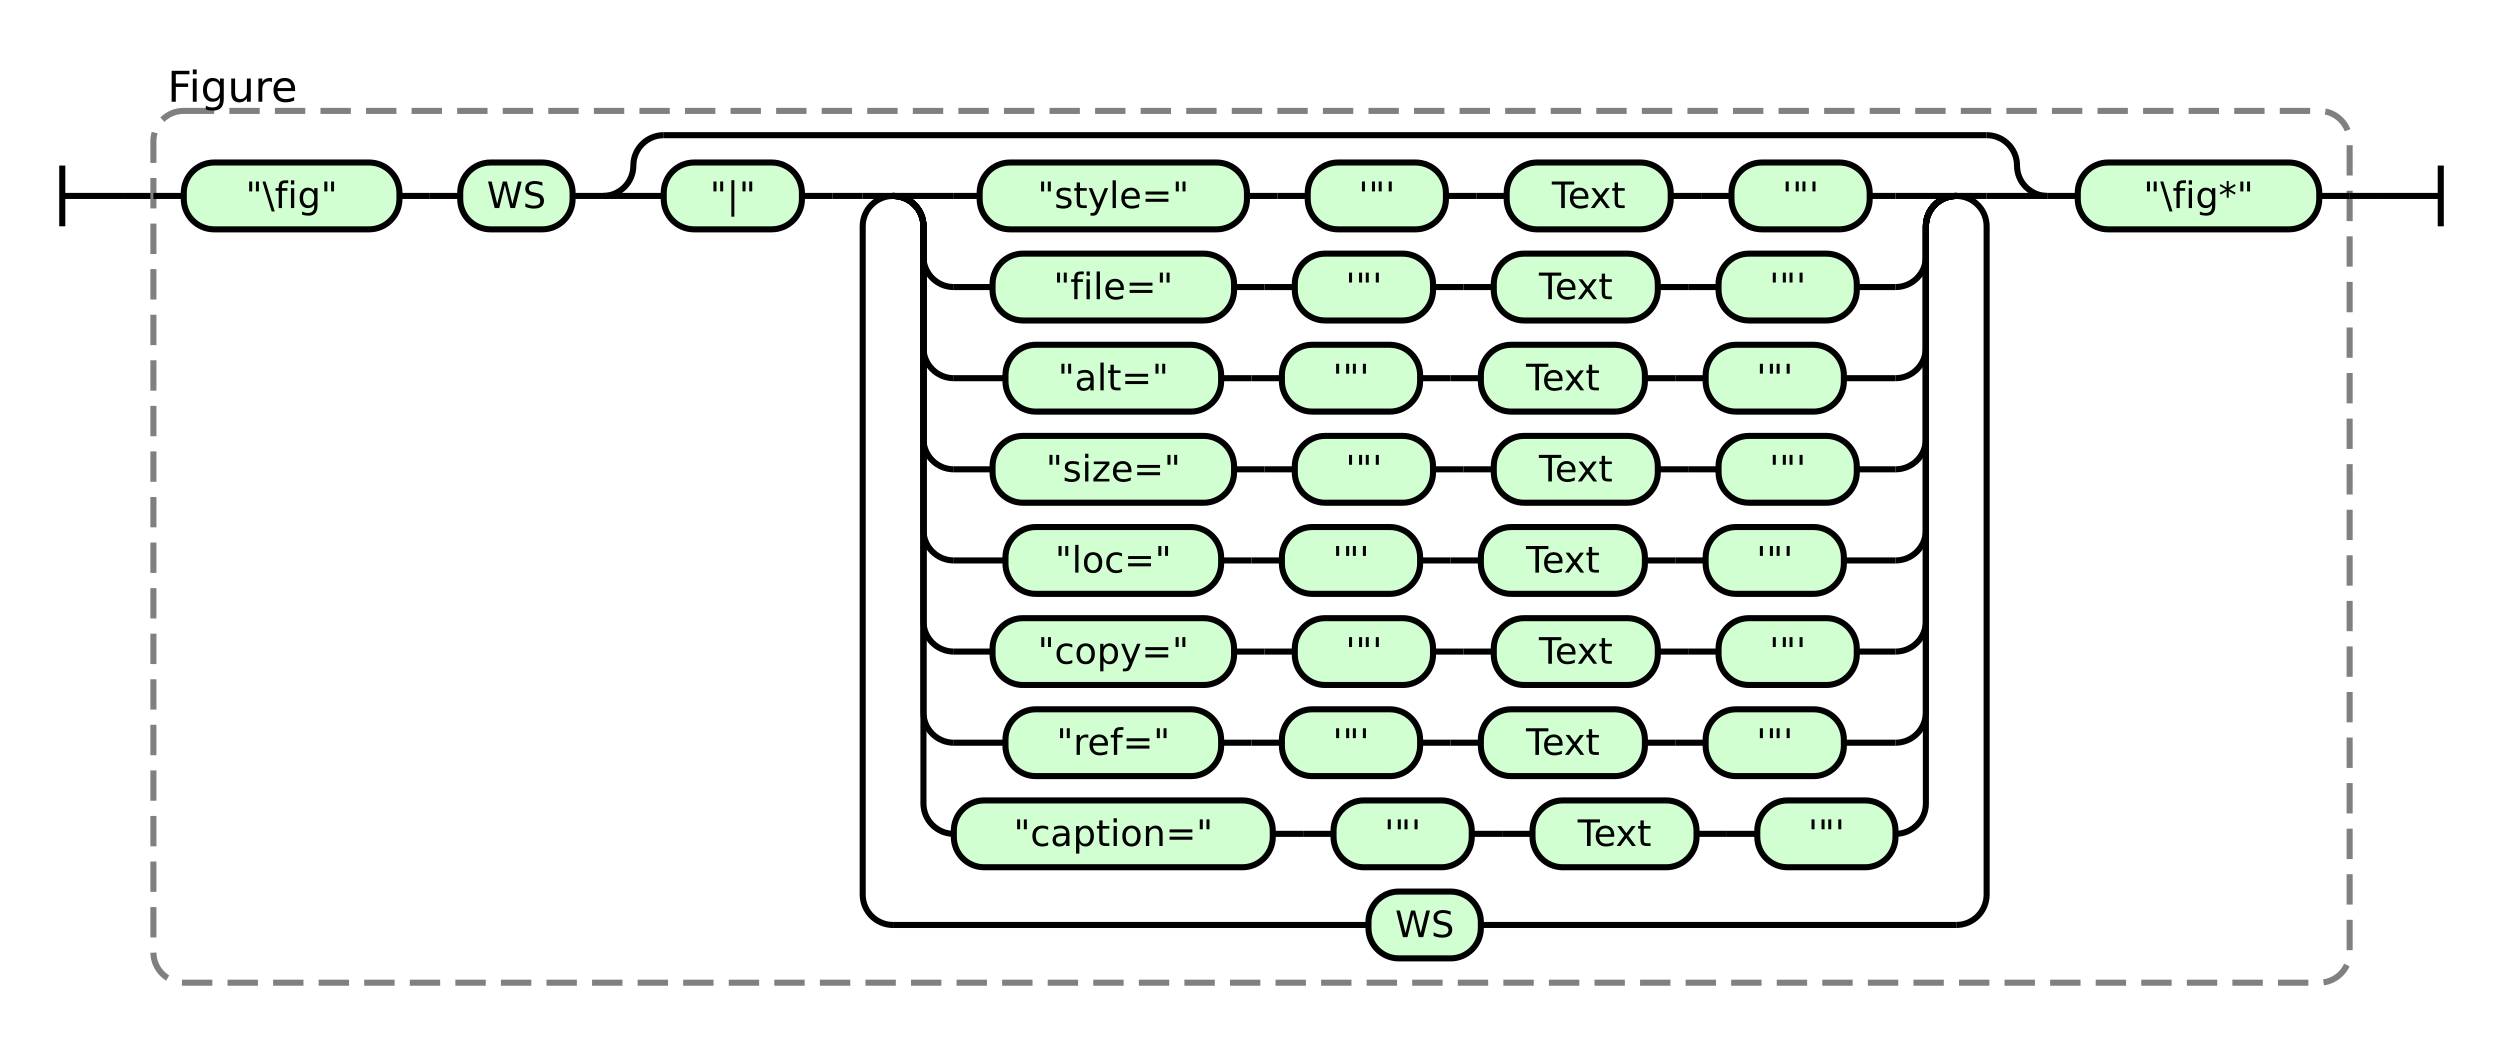
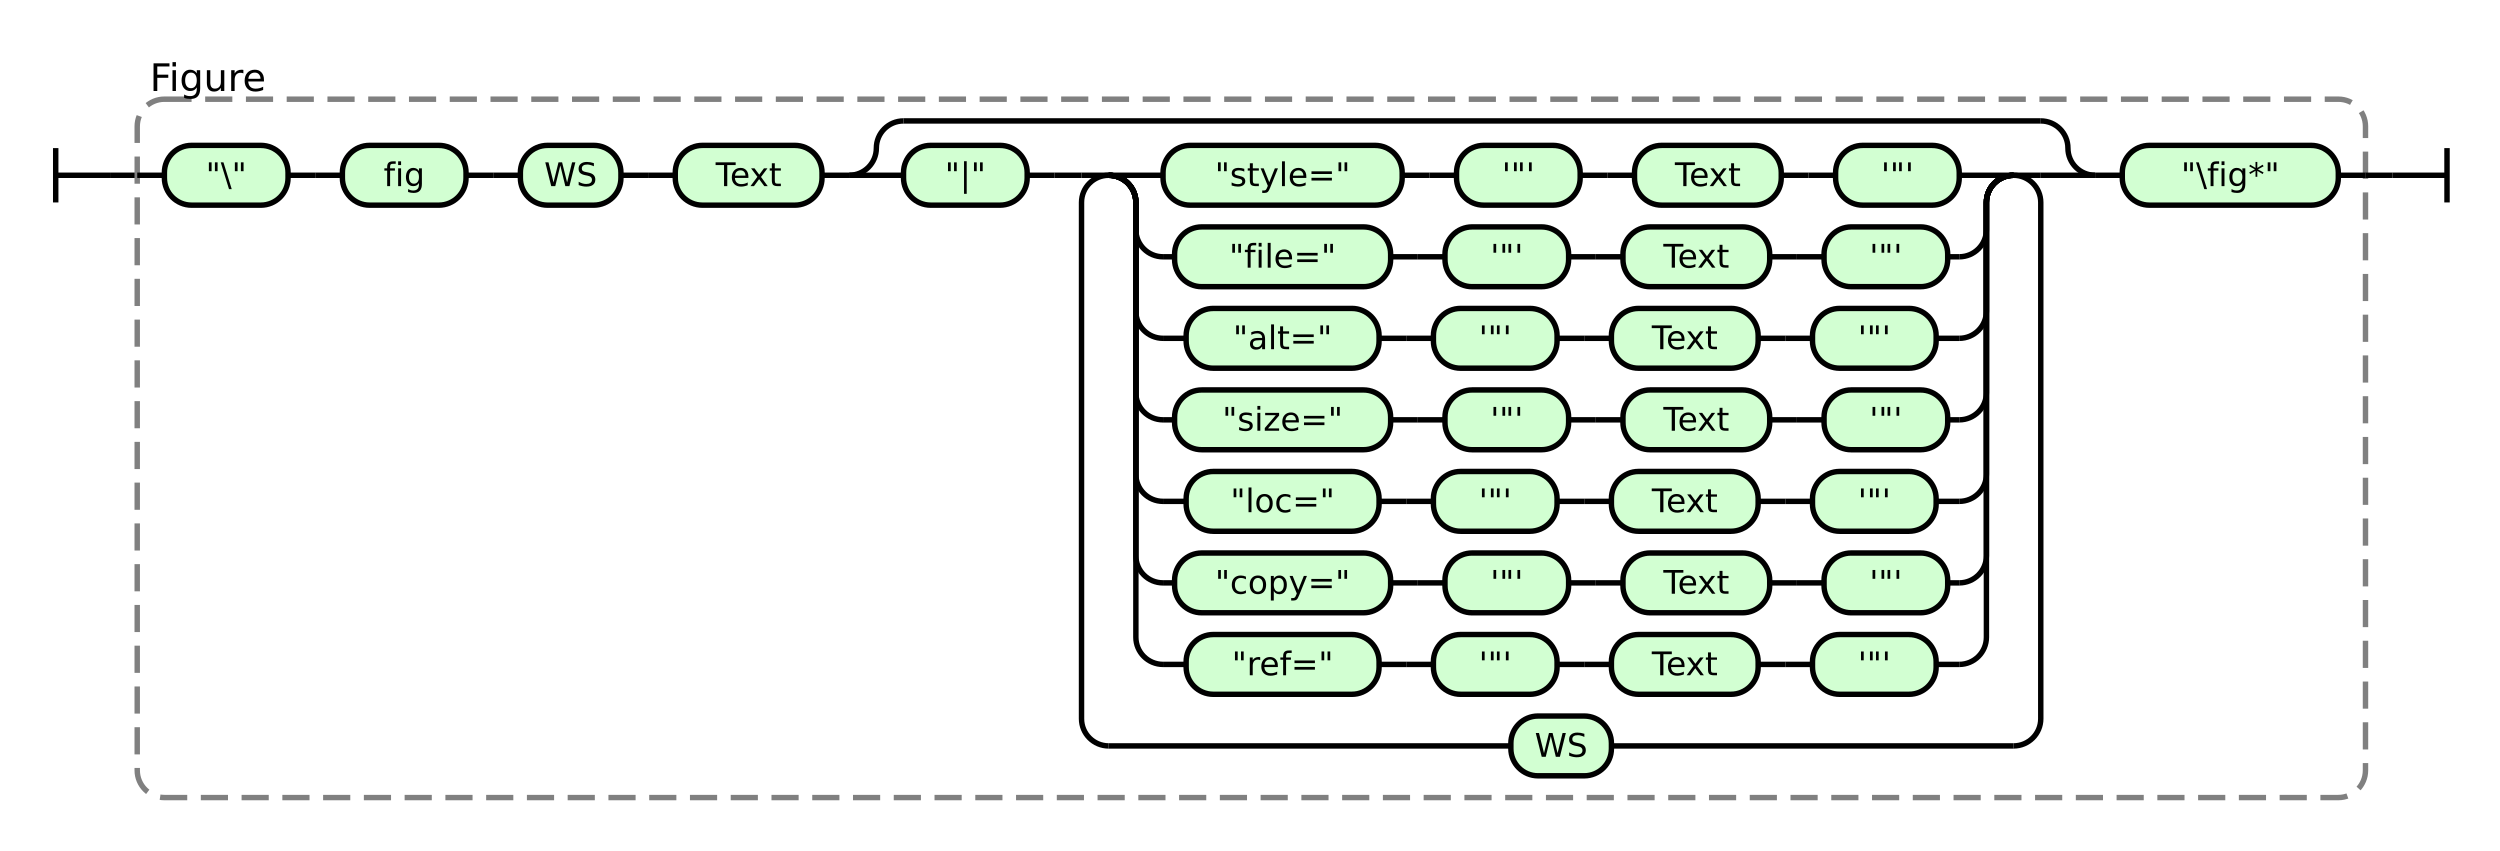
- <svg xmlns="http://www.w3.org/2000/svg" class="railroad-diagram" height="343" viewBox="0 0 823.0 343" width="823.0">
+ <svg xmlns="http://www.w3.org/2000/svg" class="railroad-diagram" height="313" viewBox="0 0 920.0 313" width="920.0">
  <g transform="translate(.5 .5)">
    <style>/*  */
    svg.railroad-diagram {
        background-color:hsl(30,20%,95%);
    }
    svg.railroad-diagram path {
        stroke-width: 2;
        stroke: black;
        fill: none;
    }
    svg.railroad-diagram text {
        font-size: 12px;
        text-anchor: middle;
        font-family: DejaVu Sans;
    }
    svg.railroad-diagram text.label {
        text-anchor:start;
    }
    svg.railroad-diagram text.comment {
        font-family: DejaVu Sans;
        font-size: 14px;
    }
    svg.railroad-diagram rect{
        stroke-width: 2;
        stroke:black;
        fill: rgb(210, 255, 210);
    }
    svg.railroad-diagram rect.group-box {
        stroke: gray;
        stroke-dasharray: 10 5;
        fill: none;
    }
    .terminal {
        font-family: DejaVu Sans;
    }

/*  */
</style>
    <g>
      <path d="M 20 54 v 20 m 0 -10 h 20" />
    </g>
    <path d="M 40 64 h 10" />
    <g>
      <path d="M 50 64 h 0.0" />
-       <path d="M 773.0 64 h 0.0" />
-       <rect class="group-box" height="287" rx="10" ry="10" width="723.0" x="50.0" y="36" />
+       <path d="M 870.0 64 h 0.0" />
+       <rect class="group-box" height="257" rx="10" ry="10" width="820.0" x="50.0" y="36" />
      <g>
        <path d="M 50.0 64 h 10.0" />
-         <path d="M 763.0 64 h 10.0" />
+         <path d="M 860.0 64 h 10.0" />
+         <g>
+           <path d="M 60.0 64 h 0.0" />
+           <path d="M 171.0 64 h 0.0" />
+           <g class="terminal ">
+             <path d="M 60.0 64 h 0.0" />
+             <path d="M 105.5 64 h 0.0" />
+             <rect height="22" rx="10" ry="10" width="45.5" x="60.0" y="53" />
+             <text x="82.75" y="68">"\"</text>
+           </g>
+           <path d="M 105.5 64 h 10" />
+           <path d="M 115.5 64 h 10" />
+           <g class="terminal ">
+             <path d="M 125.5 64 h 0.0" />
+             <path d="M 171.0 64 h 0.0" />
+             <rect height="22" rx="10" ry="10" width="45.5" x="125.5" y="53" />
+             <text x="148.25" y="68">fig</text>
+           </g>
+         </g>
+         <path d="M 171.0 64 h 10" />
+         <path d="M 181.0 64 h 10" />
        <g class="terminal ">
-           <path d="M 60.0 64 h 0.0" />
-           <path d="M 131.0 64 h 0.0" />
-           <rect height="22" rx="10" ry="10" width="71.0" x="60.0" y="53" />
-           <text x="95.5" y="68">"\fig"</text>
+           <path d="M 191.0 64 h 0.0" />
+           <path d="M 228.0 64 h 0.0" />
+           <rect height="22" rx="10" ry="10" width="37.0" x="191.0" y="53" />
+           <text x="209.5" y="68">WS</text>
        </g>
-         <path d="M 131.0 64 h 10" />
-         <path d="M 141.0 64 h 10" />
+         <path d="M 228.0 64 h 10" />
+         <path d="M 238.0 64 h 10" />
        <g class="terminal ">
-           <path d="M 151.0 64 h 0.0" />
-           <path d="M 188.0 64 h 0.0" />
-           <rect height="22" rx="10" ry="10" width="37.0" x="151.0" y="53" />
-           <text x="169.5" y="68">WS</text>
+           <path d="M 248.0 64 h 0.0" />
+           <path d="M 302.0 64 h 0.0" />
+           <rect height="22" rx="10" ry="10" width="54.0" x="248.0" y="53" />
+           <text x="275.0" y="68">Text</text>
        </g>
-         <path d="M 188.0 64 h 10" />
+         <path d="M 302.0 64 h 10" />
        <g>
-           <path d="M 198.0 64 h 0.0" />
-           <path d="M 673.5 64 h 0.0" />
-           <path d="M 198.0 64 a 10 10 0 0 0 10 -10 v 0 a 10 10 0 0 1 10 -10" />
+           <path d="M 312.0 64 h 0.0" />
+           <path d="M 770.5 64 h 0.0" />
+           <path d="M 312.0 64 a 10 10 0 0 0 10 -10 v 0 a 10 10 0 0 1 10 -10" />
          <g>
-             <path d="M 218.0 44 h 435.5" />
+             <path d="M 332.0 44 h 418.5" />
          </g>
-           <path d="M 653.5 44 a 10 10 0 0 1 10 10 v 0 a 10 10 0 0 0 10 10" />
-           <path d="M 198.0 64 h 20" />
+           <path d="M 750.5 44 a 10 10 0 0 1 10 10 v 0 a 10 10 0 0 0 10 10" />
+           <path d="M 312.0 64 h 20" />
          <g>
-             <path d="M 218.0 64 h 0.0" />
-             <path d="M 653.5 64 h 0.0" />
+             <path d="M 332.0 64 h 0.0" />
+             <path d="M 750.5 64 h 0.0" />
            <g class="terminal ">
-               <path d="M 218.0 64 h 0.0" />
-               <path d="M 263.5 64 h 0.0" />
-               <rect height="22" rx="10" ry="10" width="45.5" x="218.0" y="53" />
-               <text x="240.75" y="68">"|"</text>
+               <path d="M 332.0 64 h 0.0" />
+               <path d="M 377.5 64 h 0.0" />
+               <rect height="22" rx="10" ry="10" width="45.5" x="332.0" y="53" />
+               <text x="354.75" y="68">"|"</text>
            </g>
-             <path d="M 263.5 64 h 10" />
-             <path d="M 273.5 64 h 10" />
+             <path d="M 377.5 64 h 10" />
+             <path d="M 387.5 64 h 10" />
            <g>
-               <path d="M 283.5 64 h 0.0" />
-               <path d="M 653.5 64 h 0.0" />
-               <path d="M 283.5 64 h 10" />
+               <path d="M 397.5 64 h 0.0" />
+               <path d="M 750.5 64 h 0.0" />
+               <path d="M 397.5 64 h 10" />
              <g>
-                 <path d="M 293.5 64 h 0.0" />
-                 <path d="M 643.5 64 h 0.0" />
-                 <path d="M 293.5 64 h 20" />
-                 <g>
-                   <path d="M 313.5 64 h 8.5" />
-                   <path d="M 615.0 64 h 8.5" />
-                   <g class="terminal ">
-                     <path d="M 322.0 64 h 0.0" />
-                     <path d="M 410.0 64 h 0.0" />
-                     <rect height="22" rx="10" ry="10" width="88.0" x="322.0" y="53" />
-                     <text x="366.0" y="68">"style="</text>
-                   </g>
-                   <path d="M 410.0 64 h 10" />
-                   <path d="M 420.0 64 h 10" />
-                   <g class="terminal ">
-                     <path d="M 430.0 64 h 0.0" />
-                     <path d="M 475.5 64 h 0.0" />
-                     <rect height="22" rx="10" ry="10" width="45.5" x="430.0" y="53" />
-                     <text x="452.75" y="68">'"'</text>
-                   </g>
-                   <path d="M 475.5 64 h 10" />
-                   <path d="M 485.5 64 h 10" />
-                   <g class="terminal ">
-                     <path d="M 495.5 64 h 0.0" />
-                     <path d="M 549.5 64 h 0.0" />
-                     <rect height="22" rx="10" ry="10" width="54.0" x="495.5" y="53" />
-                     <text x="522.5" y="68">Text</text>
-                   </g>
-                   <path d="M 549.5 64 h 10" />
-                   <path d="M 559.5 64 h 10" />
-                   <g class="terminal ">
-                     <path d="M 569.5 64 h 0.0" />
-                     <path d="M 615.0 64 h 0.0" />
-                     <rect height="22" rx="10" ry="10" width="45.5" x="569.5" y="53" />
-                     <text x="592.25" y="68">'"'</text>
-                   </g>
-                 </g>
-                 <path d="M 623.5 64 h 20" />
-                 <path d="M 293.5 64 a 10 10 0 0 1 10 10 v 10 a 10 10 0 0 0 10 10" />
-                 <g>
-                   <path d="M 313.5 94 h 12.75" />
-                   <path d="M 610.75 94 h 12.75" />
-                   <g class="terminal ">
-                     <path d="M 326.25 94 h 0.0" />
-                     <path d="M 405.75 94 h 0.0" />
-                     <rect height="22" rx="10" ry="10" width="79.5" x="326.25" y="83" />
-                     <text x="366.0" y="98">"file="</text>
-                   </g>
-                   <path d="M 405.75 94 h 10" />
-                   <path d="M 415.75 94 h 10" />
-                   <g class="terminal ">
-                     <path d="M 425.75 94 h 0.0" />
-                     <path d="M 471.25 94 h 0.0" />
-                     <rect height="22" rx="10" ry="10" width="45.5" x="425.75" y="83" />
-                     <text x="448.5" y="98">'"'</text>
-                   </g>
-                   <path d="M 471.25 94 h 10" />
-                   <path d="M 481.25 94 h 10" />
-                   <g class="terminal ">
-                     <path d="M 491.25 94 h 0.0" />
-                     <path d="M 545.25 94 h 0.0" />
-                     <rect height="22" rx="10" ry="10" width="54.0" x="491.25" y="83" />
-                     <text x="518.25" y="98">Text</text>
-                   </g>
-                   <path d="M 545.25 94 h 10" />
-                   <path d="M 555.25 94 h 10" />
-                   <g class="terminal ">
-                     <path d="M 565.25 94 h 0.0" />
-                     <path d="M 610.75 94 h 0.0" />
-                     <rect height="22" rx="10" ry="10" width="45.5" x="565.25" y="83" />
-                     <text x="588.0" y="98">'"'</text>
-                   </g>
-                 </g>
-                 <path d="M 623.5 94 a 10 10 0 0 0 10 -10 v -10 a 10 10 0 0 1 10 -10" />
-                 <path d="M 293.5 64 a 10 10 0 0 1 10 10 v 40 a 10 10 0 0 0 10 10" />
-                 <g>
-                   <path d="M 313.5 124 h 17.0" />
-                   <path d="M 606.5 124 h 17.0" />
+                 <path d="M 407.5 64 h 0.0" />
+                 <path d="M 740.5 64 h 0.0" />
+                 <path d="M 407.5 64 h 20" />
+                 <g>
+                   <path d="M 427.5 64 h 0.0" />
+                   <path d="M 720.5 64 h 0.0" />
+                   <g class="terminal ">
+                     <path d="M 427.5 64 h 0.0" />
+                     <path d="M 515.5 64 h 0.0" />
+                     <rect height="22" rx="10" ry="10" width="88.0" x="427.5" y="53" />
+                     <text x="471.5" y="68">"style="</text>
+                   </g>
+                   <path d="M 515.5 64 h 10" />
+                   <path d="M 525.5 64 h 10" />
+                   <g class="terminal ">
+                     <path d="M 535.5 64 h 0.0" />
+                     <path d="M 581.0 64 h 0.0" />
+                     <rect height="22" rx="10" ry="10" width="45.5" x="535.5" y="53" />
+                     <text x="558.25" y="68">'"'</text>
+                   </g>
+                   <path d="M 581.0 64 h 10" />
+                   <path d="M 591.0 64 h 10" />
+                   <g class="terminal ">
+                     <path d="M 601.0 64 h 0.0" />
+                     <path d="M 655.0 64 h 0.0" />
+                     <rect height="22" rx="10" ry="10" width="54.0" x="601.0" y="53" />
+                     <text x="628.0" y="68">Text</text>
+                   </g>
+                   <path d="M 655.0 64 h 10" />
+                   <path d="M 665.0 64 h 10" />
+                   <g class="terminal ">
+                     <path d="M 675.0 64 h 0.0" />
+                     <path d="M 720.5 64 h 0.0" />
+                     <rect height="22" rx="10" ry="10" width="45.5" x="675.0" y="53" />
+                     <text x="697.75" y="68">'"'</text>
+                   </g>
+                 </g>
+                 <path d="M 720.5 64 h 20" />
+                 <path d="M 407.5 64 a 10 10 0 0 1 10 10 v 10 a 10 10 0 0 0 10 10" />
+                 <g>
+                   <path d="M 427.5 94 h 4.25" />
+                   <path d="M 716.25 94 h 4.25" />
+                   <g class="terminal ">
+                     <path d="M 431.75 94 h 0.0" />
+                     <path d="M 511.25 94 h 0.0" />
+                     <rect height="22" rx="10" ry="10" width="79.5" x="431.75" y="83" />
+                     <text x="471.5" y="98">"file="</text>
+                   </g>
+                   <path d="M 511.25 94 h 10" />
+                   <path d="M 521.25 94 h 10" />
+                   <g class="terminal ">
+                     <path d="M 531.25 94 h 0.0" />
+                     <path d="M 576.75 94 h 0.0" />
+                     <rect height="22" rx="10" ry="10" width="45.5" x="531.25" y="83" />
+                     <text x="554.0" y="98">'"'</text>
+                   </g>
+                   <path d="M 576.75 94 h 10" />
+                   <path d="M 586.75 94 h 10" />
+                   <g class="terminal ">
+                     <path d="M 596.75 94 h 0.0" />
+                     <path d="M 650.75 94 h 0.0" />
+                     <rect height="22" rx="10" ry="10" width="54.0" x="596.75" y="83" />
+                     <text x="623.75" y="98">Text</text>
+                   </g>
+                   <path d="M 650.75 94 h 10" />
+                   <path d="M 660.75 94 h 10" />
+                   <g class="terminal ">
+                     <path d="M 670.75 94 h 0.0" />
+                     <path d="M 716.25 94 h 0.0" />
+                     <rect height="22" rx="10" ry="10" width="45.5" x="670.75" y="83" />
+                     <text x="693.5" y="98">'"'</text>
+                   </g>
+                 </g>
+                 <path d="M 720.5 94 a 10 10 0 0 0 10 -10 v -10 a 10 10 0 0 1 10 -10" />
+                 <path d="M 407.5 64 a 10 10 0 0 1 10 10 v 40 a 10 10 0 0 0 10 10" />
+                 <g>
+                   <path d="M 427.5 124 h 8.5" />
+                   <path d="M 712.0 124 h 8.5" />
                  <g>
-                     <path d="M 330.5 124 h 0.0" />
-                     <path d="M 606.5 124 h 0.0" />
-                     <g class="terminal ">
-                       <path d="M 330.5 124 h 0.0" />
-                       <path d="M 401.5 124 h 0.0" />
-                       <rect height="22" rx="10" ry="10" width="71.0" x="330.5" y="113" />
-                       <text x="366.0" y="128">"alt="</text>
-                     </g>
-                     <path d="M 401.5 124 h 10" />
-                     <path d="M 411.5 124 h 10" />
-                     <g class="terminal ">
-                       <path d="M 421.5 124 h 0.0" />
-                       <path d="M 467.0 124 h 0.0" />
-                       <rect height="22" rx="10" ry="10" width="45.5" x="421.5" y="113" />
-                       <text x="444.25" y="128">'"'</text>
-                     </g>
-                     <path d="M 467.0 124 h 10" />
-                     <path d="M 477.0 124 h 10" />
-                     <g class="terminal ">
-                       <path d="M 487.0 124 h 0.0" />
-                       <path d="M 541.0 124 h 0.0" />
-                       <rect height="22" rx="10" ry="10" width="54.0" x="487.0" y="113" />
-                       <text x="514.0" y="128">Text</text>
-                     </g>
-                     <path d="M 541.0 124 h 10" />
-                     <path d="M 551.0 124 h 10" />
-                     <g class="terminal ">
-                       <path d="M 561.0 124 h 0.0" />
-                       <path d="M 606.5 124 h 0.0" />
-                       <rect height="22" rx="10" ry="10" width="45.5" x="561.0" y="113" />
-                       <text x="583.75" y="128">'"'</text>
-                     </g>
-                   </g>
-                 </g>
-                 <path d="M 623.5 124 a 10 10 0 0 0 10 -10 v -40 a 10 10 0 0 1 10 -10" />
-                 <path d="M 293.5 64 a 10 10 0 0 1 10 10 v 70 a 10 10 0 0 0 10 10" />
-                 <g>
-                   <path d="M 313.5 154 h 12.75" />
-                   <path d="M 610.75 154 h 12.75" />
+                     <path d="M 436.0 124 h 0.0" />
+                     <path d="M 712.0 124 h 0.0" />
+                     <g class="terminal ">
+                       <path d="M 436.0 124 h 0.0" />
+                       <path d="M 507.0 124 h 0.0" />
+                       <rect height="22" rx="10" ry="10" width="71.0" x="436.0" y="113" />
+                       <text x="471.5" y="128">"alt="</text>
+                     </g>
+                     <path d="M 507.0 124 h 10" />
+                     <path d="M 517.0 124 h 10" />
+                     <g class="terminal ">
+                       <path d="M 527.0 124 h 0.0" />
+                       <path d="M 572.5 124 h 0.0" />
+                       <rect height="22" rx="10" ry="10" width="45.5" x="527.0" y="113" />
+                       <text x="549.75" y="128">'"'</text>
+                     </g>
+                     <path d="M 572.5 124 h 10" />
+                     <path d="M 582.5 124 h 10" />
+                     <g class="terminal ">
+                       <path d="M 592.5 124 h 0.0" />
+                       <path d="M 646.5 124 h 0.0" />
+                       <rect height="22" rx="10" ry="10" width="54.0" x="592.5" y="113" />
+                       <text x="619.5" y="128">Text</text>
+                     </g>
+                     <path d="M 646.5 124 h 10" />
+                     <path d="M 656.5 124 h 10" />
+                     <g class="terminal ">
+                       <path d="M 666.5 124 h 0.0" />
+                       <path d="M 712.0 124 h 0.0" />
+                       <rect height="22" rx="10" ry="10" width="45.5" x="666.5" y="113" />
+                       <text x="689.25" y="128">'"'</text>
+                     </g>
+                   </g>
+                 </g>
+                 <path d="M 720.5 124 a 10 10 0 0 0 10 -10 v -40 a 10 10 0 0 1 10 -10" />
+                 <path d="M 407.5 64 a 10 10 0 0 1 10 10 v 70 a 10 10 0 0 0 10 10" />
+                 <g>
+                   <path d="M 427.5 154 h 4.25" />
+                   <path d="M 716.25 154 h 4.25" />
                  <g>
-                     <path d="M 326.25 154 h 0.0" />
-                     <path d="M 610.75 154 h 0.0" />
-                     <g class="terminal ">
-                       <path d="M 326.25 154 h 0.0" />
-                       <path d="M 405.75 154 h 0.0" />
-                       <rect height="22" rx="10" ry="10" width="79.5" x="326.25" y="143" />
-                       <text x="366.0" y="158">"size="</text>
-                     </g>
-                     <path d="M 405.75 154 h 10" />
-                     <path d="M 415.75 154 h 10" />
-                     <g class="terminal ">
-                       <path d="M 425.75 154 h 0.0" />
-                       <path d="M 471.25 154 h 0.0" />
-                       <rect height="22" rx="10" ry="10" width="45.5" x="425.75" y="143" />
-                       <text x="448.5" y="158">'"'</text>
-                     </g>
-                     <path d="M 471.25 154 h 10" />
-                     <path d="M 481.25 154 h 10" />
-                     <g class="terminal ">
-                       <path d="M 491.25 154 h 0.0" />
-                       <path d="M 545.25 154 h 0.0" />
-                       <rect height="22" rx="10" ry="10" width="54.0" x="491.25" y="143" />
-                       <text x="518.25" y="158">Text</text>
-                     </g>
-                     <path d="M 545.25 154 h 10" />
-                     <path d="M 555.25 154 h 10" />
-                     <g class="terminal ">
-                       <path d="M 565.25 154 h 0.0" />
-                       <path d="M 610.75 154 h 0.0" />
-                       <rect height="22" rx="10" ry="10" width="45.5" x="565.25" y="143" />
-                       <text x="588.0" y="158">'"'</text>
-                     </g>
-                   </g>
-                 </g>
-                 <path d="M 623.5 154 a 10 10 0 0 0 10 -10 v -70 a 10 10 0 0 1 10 -10" />
-                 <path d="M 293.5 64 a 10 10 0 0 1 10 10 v 100 a 10 10 0 0 0 10 10" />
-                 <g>
-                   <path d="M 313.5 184 h 17.0" />
-                   <path d="M 606.5 184 h 17.0" />
+                     <path d="M 431.75 154 h 0.0" />
+                     <path d="M 716.25 154 h 0.0" />
+                     <g class="terminal ">
+                       <path d="M 431.75 154 h 0.0" />
+                       <path d="M 511.25 154 h 0.0" />
+                       <rect height="22" rx="10" ry="10" width="79.5" x="431.75" y="143" />
+                       <text x="471.5" y="158">"size="</text>
+                     </g>
+                     <path d="M 511.25 154 h 10" />
+                     <path d="M 521.25 154 h 10" />
+                     <g class="terminal ">
+                       <path d="M 531.25 154 h 0.0" />
+                       <path d="M 576.75 154 h 0.0" />
+                       <rect height="22" rx="10" ry="10" width="45.5" x="531.25" y="143" />
+                       <text x="554.0" y="158">'"'</text>
+                     </g>
+                     <path d="M 576.75 154 h 10" />
+                     <path d="M 586.75 154 h 10" />
+                     <g class="terminal ">
+                       <path d="M 596.75 154 h 0.0" />
+                       <path d="M 650.75 154 h 0.0" />
+                       <rect height="22" rx="10" ry="10" width="54.0" x="596.75" y="143" />
+                       <text x="623.75" y="158">Text</text>
+                     </g>
+                     <path d="M 650.75 154 h 10" />
+                     <path d="M 660.75 154 h 10" />
+                     <g class="terminal ">
+                       <path d="M 670.75 154 h 0.0" />
+                       <path d="M 716.25 154 h 0.0" />
+                       <rect height="22" rx="10" ry="10" width="45.5" x="670.75" y="143" />
+                       <text x="693.5" y="158">'"'</text>
+                     </g>
+                   </g>
+                 </g>
+                 <path d="M 720.5 154 a 10 10 0 0 0 10 -10 v -70 a 10 10 0 0 1 10 -10" />
+                 <path d="M 407.5 64 a 10 10 0 0 1 10 10 v 100 a 10 10 0 0 0 10 10" />
+                 <g>
+                   <path d="M 427.5 184 h 8.5" />
+                   <path d="M 712.0 184 h 8.5" />
                  <g>
-                     <path d="M 330.5 184 h 0.0" />
-                     <path d="M 606.5 184 h 0.0" />
-                     <g class="terminal ">
-                       <path d="M 330.5 184 h 0.0" />
-                       <path d="M 401.5 184 h 0.0" />
-                       <rect height="22" rx="10" ry="10" width="71.0" x="330.5" y="173" />
-                       <text x="366.0" y="188">"loc="</text>
-                     </g>
-                     <path d="M 401.5 184 h 10" />
-                     <path d="M 411.5 184 h 10" />
-                     <g class="terminal ">
-                       <path d="M 421.5 184 h 0.0" />
-                       <path d="M 467.0 184 h 0.0" />
-                       <rect height="22" rx="10" ry="10" width="45.5" x="421.5" y="173" />
-                       <text x="444.25" y="188">'"'</text>
-                     </g>
-                     <path d="M 467.0 184 h 10" />
-                     <path d="M 477.0 184 h 10" />
-                     <g class="terminal ">
-                       <path d="M 487.0 184 h 0.0" />
-                       <path d="M 541.0 184 h 0.0" />
-                       <rect height="22" rx="10" ry="10" width="54.0" x="487.0" y="173" />
-                       <text x="514.0" y="188">Text</text>
-                     </g>
-                     <path d="M 541.0 184 h 10" />
-                     <path d="M 551.0 184 h 10" />
-                     <g class="terminal ">
-                       <path d="M 561.0 184 h 0.0" />
-                       <path d="M 606.5 184 h 0.0" />
-                       <rect height="22" rx="10" ry="10" width="45.5" x="561.0" y="173" />
-                       <text x="583.75" y="188">'"'</text>
-                     </g>
-                   </g>
-                 </g>
-                 <path d="M 623.5 184 a 10 10 0 0 0 10 -10 v -100 a 10 10 0 0 1 10 -10" />
-                 <path d="M 293.5 64 a 10 10 0 0 1 10 10 v 130 a 10 10 0 0 0 10 10" />
-                 <g>
-                   <path d="M 313.5 214 h 12.75" />
-                   <path d="M 610.75 214 h 12.75" />
+                     <path d="M 436.0 184 h 0.0" />
+                     <path d="M 712.0 184 h 0.0" />
+                     <g class="terminal ">
+                       <path d="M 436.0 184 h 0.0" />
+                       <path d="M 507.0 184 h 0.0" />
+                       <rect height="22" rx="10" ry="10" width="71.0" x="436.0" y="173" />
+                       <text x="471.5" y="188">"loc="</text>
+                     </g>
+                     <path d="M 507.0 184 h 10" />
+                     <path d="M 517.0 184 h 10" />
+                     <g class="terminal ">
+                       <path d="M 527.0 184 h 0.0" />
+                       <path d="M 572.5 184 h 0.0" />
+                       <rect height="22" rx="10" ry="10" width="45.5" x="527.0" y="173" />
+                       <text x="549.75" y="188">'"'</text>
+                     </g>
+                     <path d="M 572.5 184 h 10" />
+                     <path d="M 582.5 184 h 10" />
+                     <g class="terminal ">
+                       <path d="M 592.5 184 h 0.0" />
+                       <path d="M 646.5 184 h 0.0" />
+                       <rect height="22" rx="10" ry="10" width="54.0" x="592.5" y="173" />
+                       <text x="619.5" y="188">Text</text>
+                     </g>
+                     <path d="M 646.5 184 h 10" />
+                     <path d="M 656.5 184 h 10" />
+                     <g class="terminal ">
+                       <path d="M 666.5 184 h 0.0" />
+                       <path d="M 712.0 184 h 0.0" />
+                       <rect height="22" rx="10" ry="10" width="45.5" x="666.5" y="173" />
+                       <text x="689.25" y="188">'"'</text>
+                     </g>
+                   </g>
+                 </g>
+                 <path d="M 720.5 184 a 10 10 0 0 0 10 -10 v -100 a 10 10 0 0 1 10 -10" />
+                 <path d="M 407.5 64 a 10 10 0 0 1 10 10 v 130 a 10 10 0 0 0 10 10" />
+                 <g>
+                   <path d="M 427.5 214 h 4.25" />
+                   <path d="M 716.25 214 h 4.25" />
                  <g>
-                     <path d="M 326.25 214 h 0.0" />
-                     <path d="M 610.75 214 h 0.0" />
-                     <g class="terminal ">
-                       <path d="M 326.25 214 h 0.0" />
-                       <path d="M 405.75 214 h 0.0" />
-                       <rect height="22" rx="10" ry="10" width="79.5" x="326.25" y="203" />
-                       <text x="366.0" y="218">"copy="</text>
-                     </g>
-                     <path d="M 405.75 214 h 10" />
-                     <path d="M 415.75 214 h 10" />
-                     <g class="terminal ">
-                       <path d="M 425.75 214 h 0.0" />
-                       <path d="M 471.25 214 h 0.0" />
-                       <rect height="22" rx="10" ry="10" width="45.5" x="425.75" y="203" />
-                       <text x="448.5" y="218">'"'</text>
-                     </g>
-                     <path d="M 471.25 214 h 10" />
-                     <path d="M 481.25 214 h 10" />
-                     <g class="terminal ">
-                       <path d="M 491.25 214 h 0.0" />
-                       <path d="M 545.25 214 h 0.0" />
-                       <rect height="22" rx="10" ry="10" width="54.0" x="491.25" y="203" />
-                       <text x="518.25" y="218">Text</text>
-                     </g>
-                     <path d="M 545.25 214 h 10" />
-                     <path d="M 555.25 214 h 10" />
-                     <g class="terminal ">
-                       <path d="M 565.25 214 h 0.0" />
-                       <path d="M 610.75 214 h 0.0" />
-                       <rect height="22" rx="10" ry="10" width="45.5" x="565.25" y="203" />
-                       <text x="588.0" y="218">'"'</text>
-                     </g>
-                   </g>
-                 </g>
-                 <path d="M 623.5 214 a 10 10 0 0 0 10 -10 v -130 a 10 10 0 0 1 10 -10" />
-                 <path d="M 293.5 64 a 10 10 0 0 1 10 10 v 160 a 10 10 0 0 0 10 10" />
-                 <g>
-                   <path d="M 313.5 244 h 17.0" />
-                   <path d="M 606.5 244 h 17.0" />
+                     <path d="M 431.75 214 h 0.0" />
+                     <path d="M 716.25 214 h 0.0" />
+                     <g class="terminal ">
+                       <path d="M 431.75 214 h 0.0" />
+                       <path d="M 511.25 214 h 0.0" />
+                       <rect height="22" rx="10" ry="10" width="79.5" x="431.75" y="203" />
+                       <text x="471.5" y="218">"copy="</text>
+                     </g>
+                     <path d="M 511.25 214 h 10" />
+                     <path d="M 521.25 214 h 10" />
+                     <g class="terminal ">
+                       <path d="M 531.25 214 h 0.0" />
+                       <path d="M 576.75 214 h 0.0" />
+                       <rect height="22" rx="10" ry="10" width="45.5" x="531.25" y="203" />
+                       <text x="554.0" y="218">'"'</text>
+                     </g>
+                     <path d="M 576.75 214 h 10" />
+                     <path d="M 586.75 214 h 10" />
+                     <g class="terminal ">
+                       <path d="M 596.75 214 h 0.0" />
+                       <path d="M 650.75 214 h 0.0" />
+                       <rect height="22" rx="10" ry="10" width="54.0" x="596.75" y="203" />
+                       <text x="623.75" y="218">Text</text>
+                     </g>
+                     <path d="M 650.75 214 h 10" />
+                     <path d="M 660.75 214 h 10" />
+                     <g class="terminal ">
+                       <path d="M 670.75 214 h 0.0" />
+                       <path d="M 716.25 214 h 0.0" />
+                       <rect height="22" rx="10" ry="10" width="45.5" x="670.75" y="203" />
+                       <text x="693.5" y="218">'"'</text>
+                     </g>
+                   </g>
+                 </g>
+                 <path d="M 720.5 214 a 10 10 0 0 0 10 -10 v -130 a 10 10 0 0 1 10 -10" />
+                 <path d="M 407.5 64 a 10 10 0 0 1 10 10 v 160 a 10 10 0 0 0 10 10" />
+                 <g>
+                   <path d="M 427.5 244 h 8.5" />
+                   <path d="M 712.0 244 h 8.5" />
                  <g>
-                     <path d="M 330.5 244 h 0.0" />
-                     <path d="M 606.5 244 h 0.0" />
-                     <g class="terminal ">
-                       <path d="M 330.5 244 h 0.0" />
-                       <path d="M 401.5 244 h 0.0" />
-                       <rect height="22" rx="10" ry="10" width="71.0" x="330.5" y="233" />
-                       <text x="366.0" y="248">"ref="</text>
-                     </g>
-                     <path d="M 401.5 244 h 10" />
-                     <path d="M 411.5 244 h 10" />
-                     <g class="terminal ">
-                       <path d="M 421.5 244 h 0.0" />
-                       <path d="M 467.0 244 h 0.0" />
-                       <rect height="22" rx="10" ry="10" width="45.5" x="421.5" y="233" />
-                       <text x="444.25" y="248">'"'</text>
-                     </g>
-                     <path d="M 467.0 244 h 10" />
-                     <path d="M 477.0 244 h 10" />
-                     <g class="terminal ">
-                       <path d="M 487.0 244 h 0.0" />
-                       <path d="M 541.0 244 h 0.0" />
-                       <rect height="22" rx="10" ry="10" width="54.0" x="487.0" y="233" />
-                       <text x="514.0" y="248">Text</text>
-                     </g>
-                     <path d="M 541.0 244 h 10" />
-                     <path d="M 551.0 244 h 10" />
-                     <g class="terminal ">
-                       <path d="M 561.0 244 h 0.0" />
-                       <path d="M 606.5 244 h 0.0" />
-                       <rect height="22" rx="10" ry="10" width="45.5" x="561.0" y="233" />
-                       <text x="583.75" y="248">'"'</text>
-                     </g>
-                   </g>
-                 </g>
-                 <path d="M 623.5 244 a 10 10 0 0 0 10 -10 v -160 a 10 10 0 0 1 10 -10" />
-                 <path d="M 293.5 64 a 10 10 0 0 1 10 10 v 190 a 10 10 0 0 0 10 10" />
-                 <g>
-                   <path d="M 313.5 274 h 0.0" />
-                   <path d="M 623.5 274 h 0.0" />
-                   <g>
-                     <path d="M 313.5 274 h 0.0" />
-                     <path d="M 623.5 274 h 0.0" />
-                     <g class="terminal ">
-                       <path d="M 313.5 274 h 0.0" />
-                       <path d="M 418.5 274 h 0.0" />
-                       <rect height="22" rx="10" ry="10" width="105.0" x="313.5" y="263" />
-                       <text x="366.0" y="278">"caption="</text>
-                     </g>
-                     <path d="M 418.5 274 h 10" />
-                     <path d="M 428.5 274 h 10" />
-                     <g class="terminal ">
-                       <path d="M 438.5 274 h 0.0" />
-                       <path d="M 484.0 274 h 0.0" />
-                       <rect height="22" rx="10" ry="10" width="45.5" x="438.5" y="263" />
-                       <text x="461.25" y="278">'"'</text>
-                     </g>
-                     <path d="M 484.0 274 h 10" />
-                     <path d="M 494.0 274 h 10" />
-                     <g class="terminal ">
-                       <path d="M 504.0 274 h 0.0" />
-                       <path d="M 558.0 274 h 0.0" />
-                       <rect height="22" rx="10" ry="10" width="54.0" x="504.0" y="263" />
-                       <text x="531.0" y="278">Text</text>
-                     </g>
-                     <path d="M 558.0 274 h 10" />
-                     <path d="M 568.0 274 h 10" />
-                     <g class="terminal ">
-                       <path d="M 578.0 274 h 0.0" />
-                       <path d="M 623.5 274 h 0.0" />
-                       <rect height="22" rx="10" ry="10" width="45.5" x="578.0" y="263" />
-                       <text x="600.75" y="278">'"'</text>
-                     </g>
-                   </g>
-                 </g>
-                 <path d="M 623.5 274 a 10 10 0 0 0 10 -10 v -190 a 10 10 0 0 1 10 -10" />
+                     <path d="M 436.0 244 h 0.0" />
+                     <path d="M 712.0 244 h 0.0" />
+                     <g class="terminal ">
+                       <path d="M 436.0 244 h 0.0" />
+                       <path d="M 507.0 244 h 0.0" />
+                       <rect height="22" rx="10" ry="10" width="71.0" x="436.0" y="233" />
+                       <text x="471.5" y="248">"ref="</text>
+                     </g>
+                     <path d="M 507.0 244 h 10" />
+                     <path d="M 517.0 244 h 10" />
+                     <g class="terminal ">
+                       <path d="M 527.0 244 h 0.0" />
+                       <path d="M 572.5 244 h 0.0" />
+                       <rect height="22" rx="10" ry="10" width="45.5" x="527.0" y="233" />
+                       <text x="549.75" y="248">'"'</text>
+                     </g>
+                     <path d="M 572.5 244 h 10" />
+                     <path d="M 582.5 244 h 10" />
+                     <g class="terminal ">
+                       <path d="M 592.5 244 h 0.0" />
+                       <path d="M 646.5 244 h 0.0" />
+                       <rect height="22" rx="10" ry="10" width="54.0" x="592.5" y="233" />
+                       <text x="619.5" y="248">Text</text>
+                     </g>
+                     <path d="M 646.5 244 h 10" />
+                     <path d="M 656.5 244 h 10" />
+                     <g class="terminal ">
+                       <path d="M 666.5 244 h 0.0" />
+                       <path d="M 712.0 244 h 0.0" />
+                       <rect height="22" rx="10" ry="10" width="45.5" x="666.5" y="233" />
+                       <text x="689.25" y="248">'"'</text>
+                     </g>
+                   </g>
+                 </g>
+                 <path d="M 720.5 244 a 10 10 0 0 0 10 -10 v -160 a 10 10 0 0 1 10 -10" />
              </g>
-               <path d="M 643.5 64 h 10" />
-               <path d="M 293.5 64 a 10 10 0 0 0 -10 10 v 220 a 10 10 0 0 0 10 10" />
+               <path d="M 740.5 64 h 10" />
+               <path d="M 407.5 64 a 10 10 0 0 0 -10 10 v 190 a 10 10 0 0 0 10 10" />
              <g class="terminal ">
-                 <path d="M 293.5 304 h 156.5" />
-                 <path d="M 487.0 304 h 156.5" />
-                 <rect height="22" rx="10" ry="10" width="37.0" x="450.0" y="293" />
-                 <text x="468.5" y="308">WS</text>
+                 <path d="M 407.5 274 h 148.0" />
+                 <path d="M 592.5 274 h 148.0" />
+                 <rect height="22" rx="10" ry="10" width="37.0" x="555.5" y="263" />
+                 <text x="574.0" y="278">WS</text>
              </g>
-               <path d="M 643.5 304 a 10 10 0 0 0 10 -10 v -220 a 10 10 0 0 0 -10 -10" />
+               <path d="M 740.5 274 a 10 10 0 0 0 10 -10 v -190 a 10 10 0 0 0 -10 -10" />
            </g>
          </g>
-           <path d="M 653.5 64 h 20" />
+           <path d="M 750.5 64 h 20" />
        </g>
-         <path d="M 673.5 64 h 10" />
+         <path d="M 770.5 64 h 10" />
        <g class="terminal ">
-           <path d="M 683.5 64 h 0.0" />
-           <path d="M 763.0 64 h 0.0" />
-           <rect height="22" rx="10" ry="10" width="79.5" x="683.5" y="53" />
-           <text x="723.25" y="68">"\fig*"</text>
+           <path d="M 780.5 64 h 0.0" />
+           <path d="M 860.0 64 h 0.0" />
+           <rect height="22" rx="10" ry="10" width="79.5" x="780.5" y="53" />
+           <text x="820.25" y="68">"\fig*"</text>
        </g>
      </g>
      <g class="non-terminal ">
        <path d="M 50.0 28 h 0.0" />
        <path d="M 102.0 28 h 0.0" />
        <text class="comment" x="76.0" y="33">Figure</text>
      </g>
    </g>
-     <path d="M 773.0 64 h 10" />
-     <path d="M 783.0 64 h 20 m 0 -10 v 20" />
+     <path d="M 870.0 64 h 10" />
+     <path d="M 880.0 64 h 20 m 0 -10 v 20" />
  </g>
</svg>
